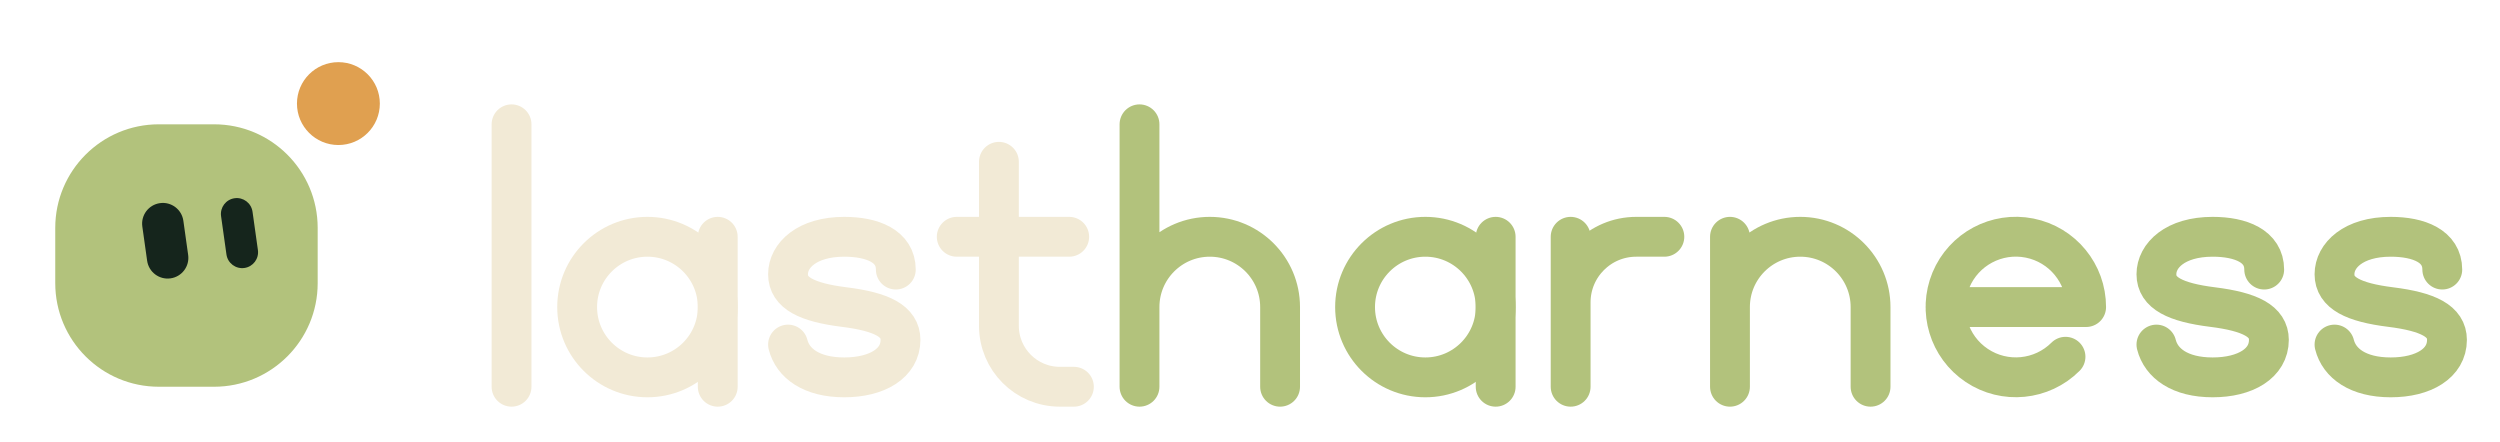
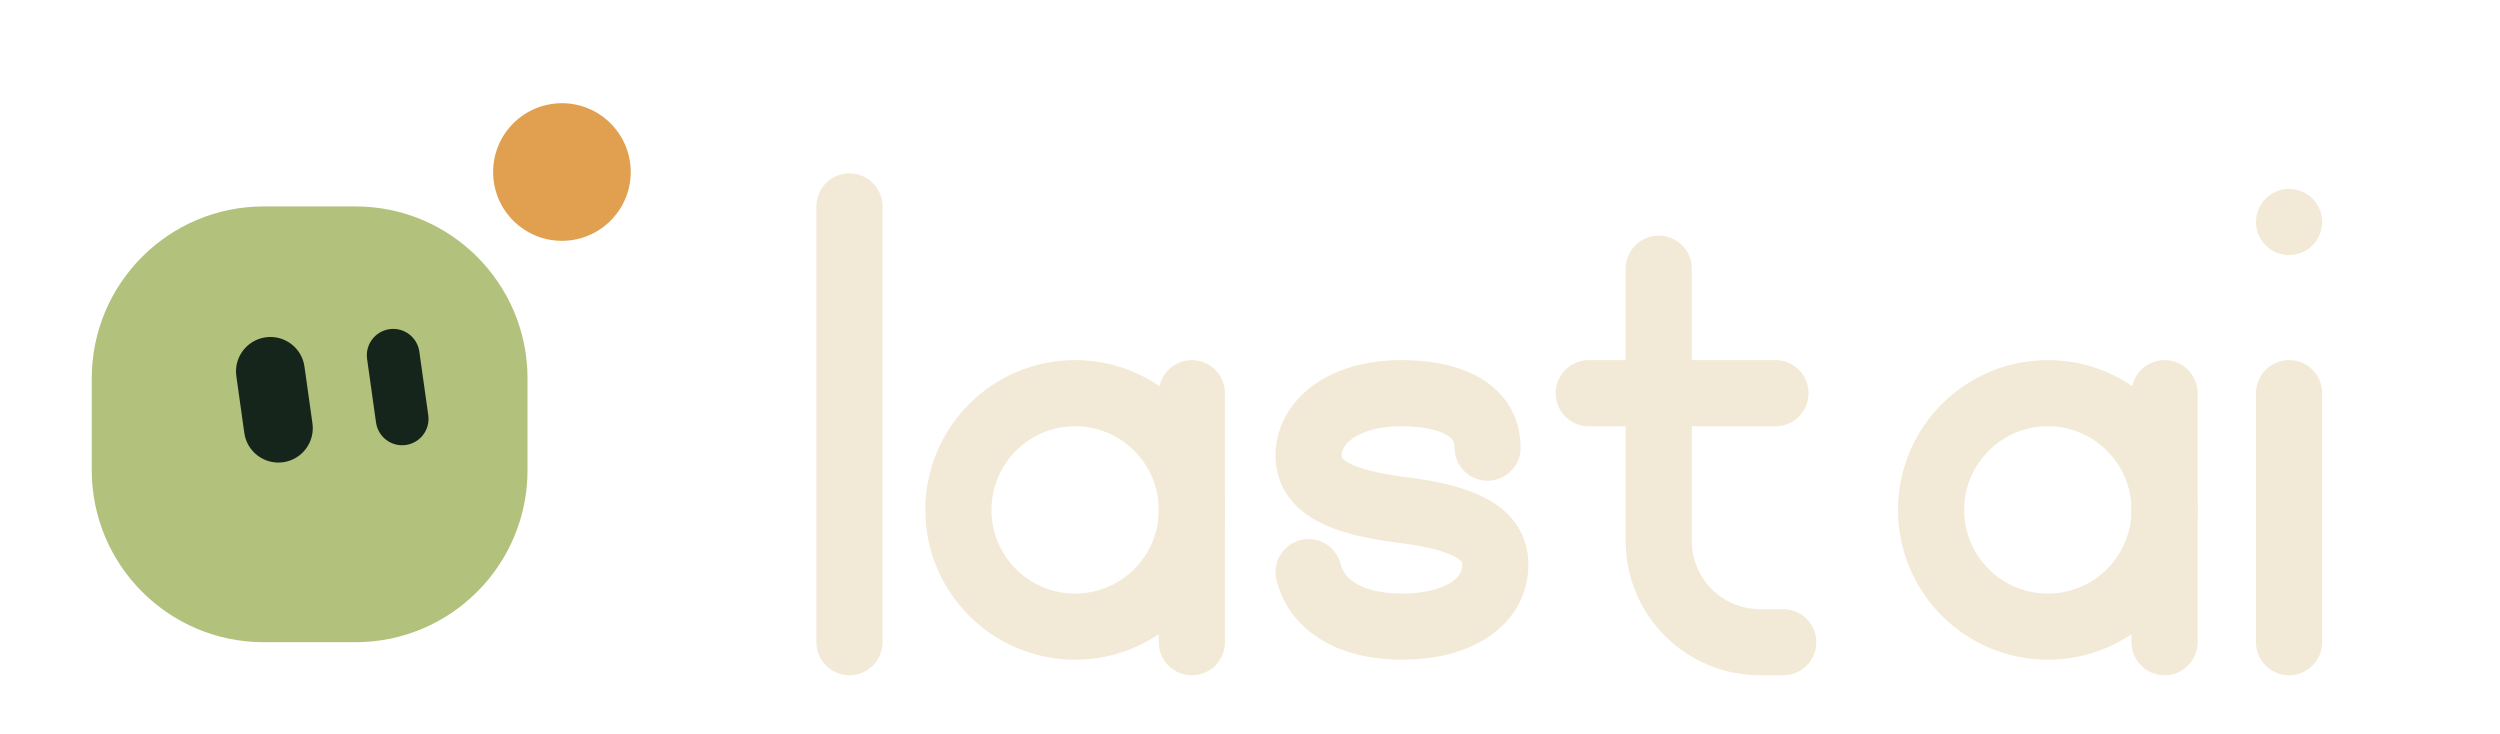
- <svg xmlns="http://www.w3.org/2000/svg" viewBox="0 0 362 64" width="362" height="64">
+ <svg xmlns="http://www.w3.org/2000/svg" viewBox="0 0 218 64" width="218" height="64">
  <g class="" style="transform-origin:27px 37px">
    <rect x="8" y="18" width="38" height="38" rx="15" fill="#b2c27c" />
  </g>
  <g class="" style="transform-origin:27px 37px">
    <g transform="translate(2.4 -2) rotate(-8 27 37)">
      <rect x="18.6" y="30.6" width="6" height="11" rx="3" fill="#15251c" />
      <rect x="30.1" y="31.4" width="4.6" height="10.2" rx="2.3" fill="#15251c" />
    </g>
  </g>
  <circle class="" style="transform-origin:49px 15px" cx="49" cy="15" r="6" fill="#e0a050" />
  <g transform="translate(70 12.57143) scale(0.6785714)">
    <g fill="none" stroke="#f2ead6" stroke-width="8.5" stroke-linecap="round" stroke-linejoin="round">
      <path d="M6 8V64" />
      <circle cx="35" cy="47" r="15" />
      <path d="M50 32V64" />
      <path d="M88 39C88 34 83 32 77 32C69 32 65 36 65 40C65 44 69 46 77 47C85 48 89 50 89 54C89 59 84 62 77 62C70 62 66 59 65 55" />
      <path d="M110 16V51A13 13 0 0 0 123 64H126M101 32H125" />
    </g>
-     <g fill="none" stroke="#b2c27c" stroke-width="8.5" stroke-linecap="round" stroke-linejoin="round">
-       <path d="M140 8V64M140 47A15 15 0 0 1 170 47V64" />
-       <circle cx="201" cy="47" r="15" />
-       <path d="M216 32V64" />
-       <path d="M232 32V64M232 46A14 14 0 0 1 246 32H252" />
-       <path d="M266 32V64M266 47A15 15 0 0 1 296 47V64" />
-       <path d="M312 47H342A15 15 0 1 0 337.6 57.6" />
-       <path d="M380 39C380 34 375 32 369 32C361 32 357 36 357 40C357 44 361 46 369 47C377 48 381 50 381 54C381 59 376 62 369 62C362 62 358 59 357 55" />
-       <path d="M418 39C418 34 413 32 407 32C399 32 395 36 395 40C395 44 399 46 407 47C415 48 419 50 419 54C419 59 414 62 407 62C400 62 396 59 395 55" />
+     <g fill="none" stroke="#f2ead6" stroke-width="8.5" stroke-linecap="round" stroke-linejoin="round">
+       <circle cx="160" cy="47" r="15" />
+       <path d="M175 32V64" />
+       <path d="M191 32V64" />
+       <path d="M191 10V10" />
    </g>
  </g>
</svg>
